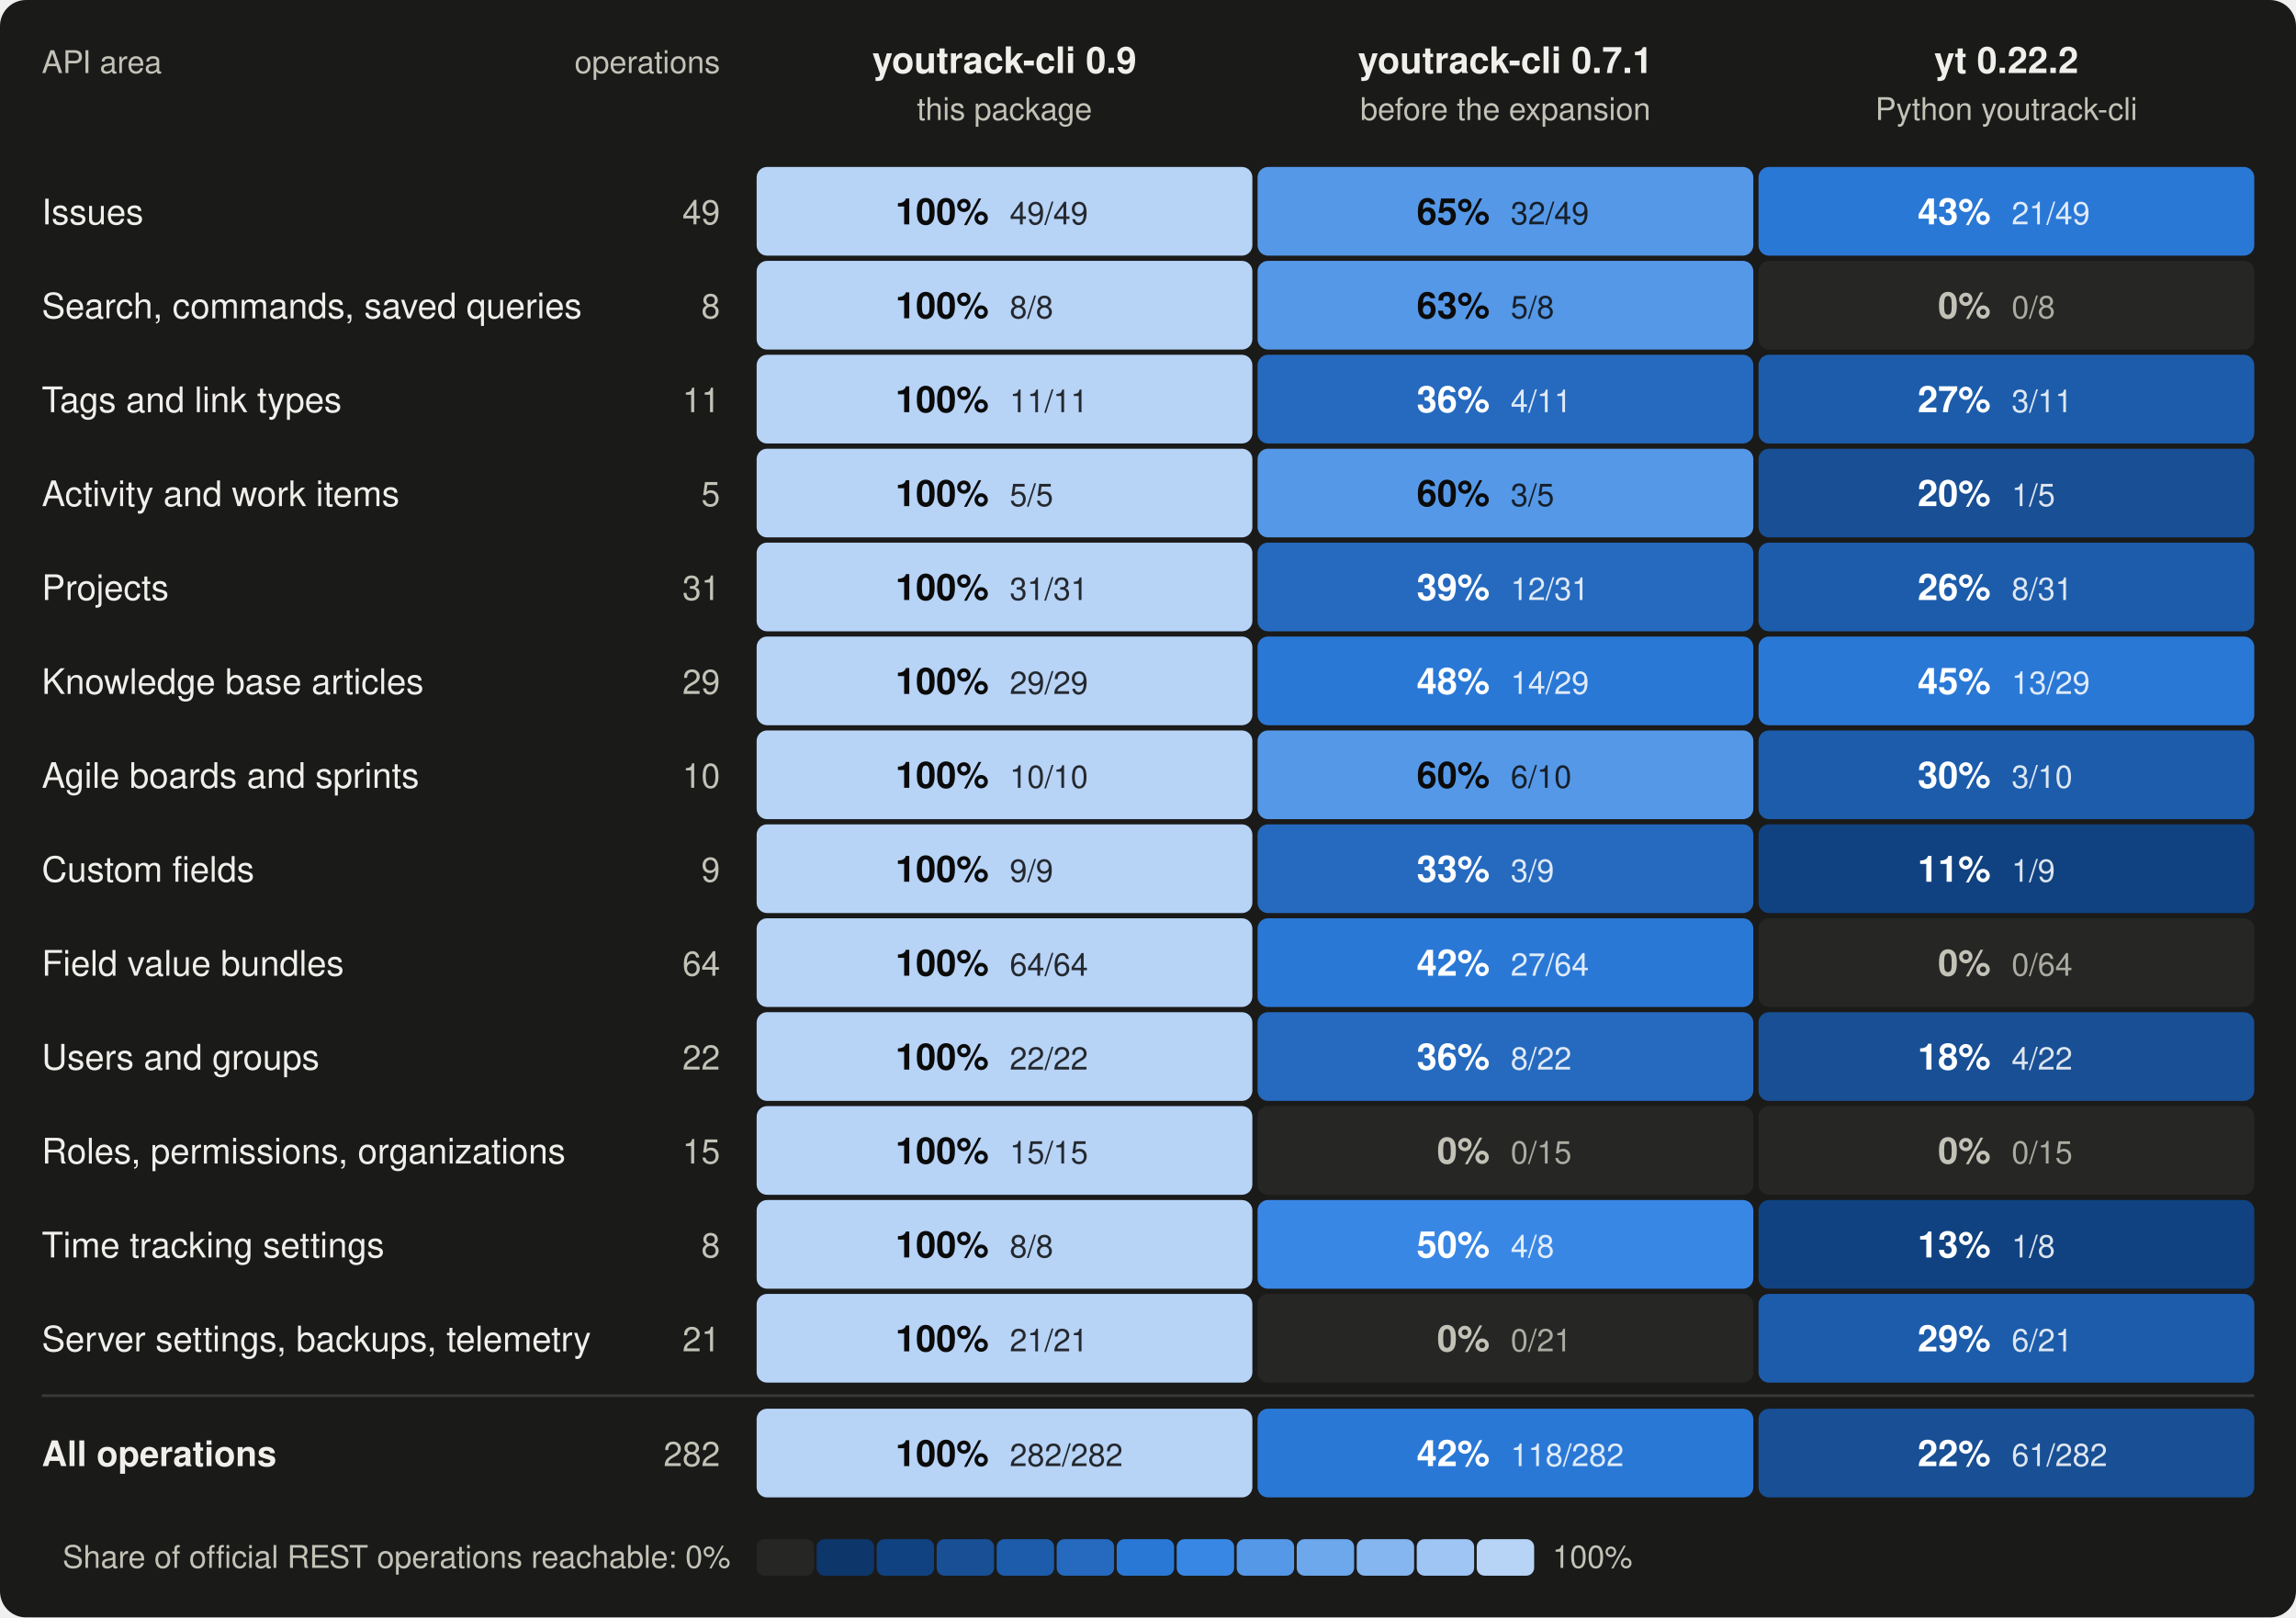
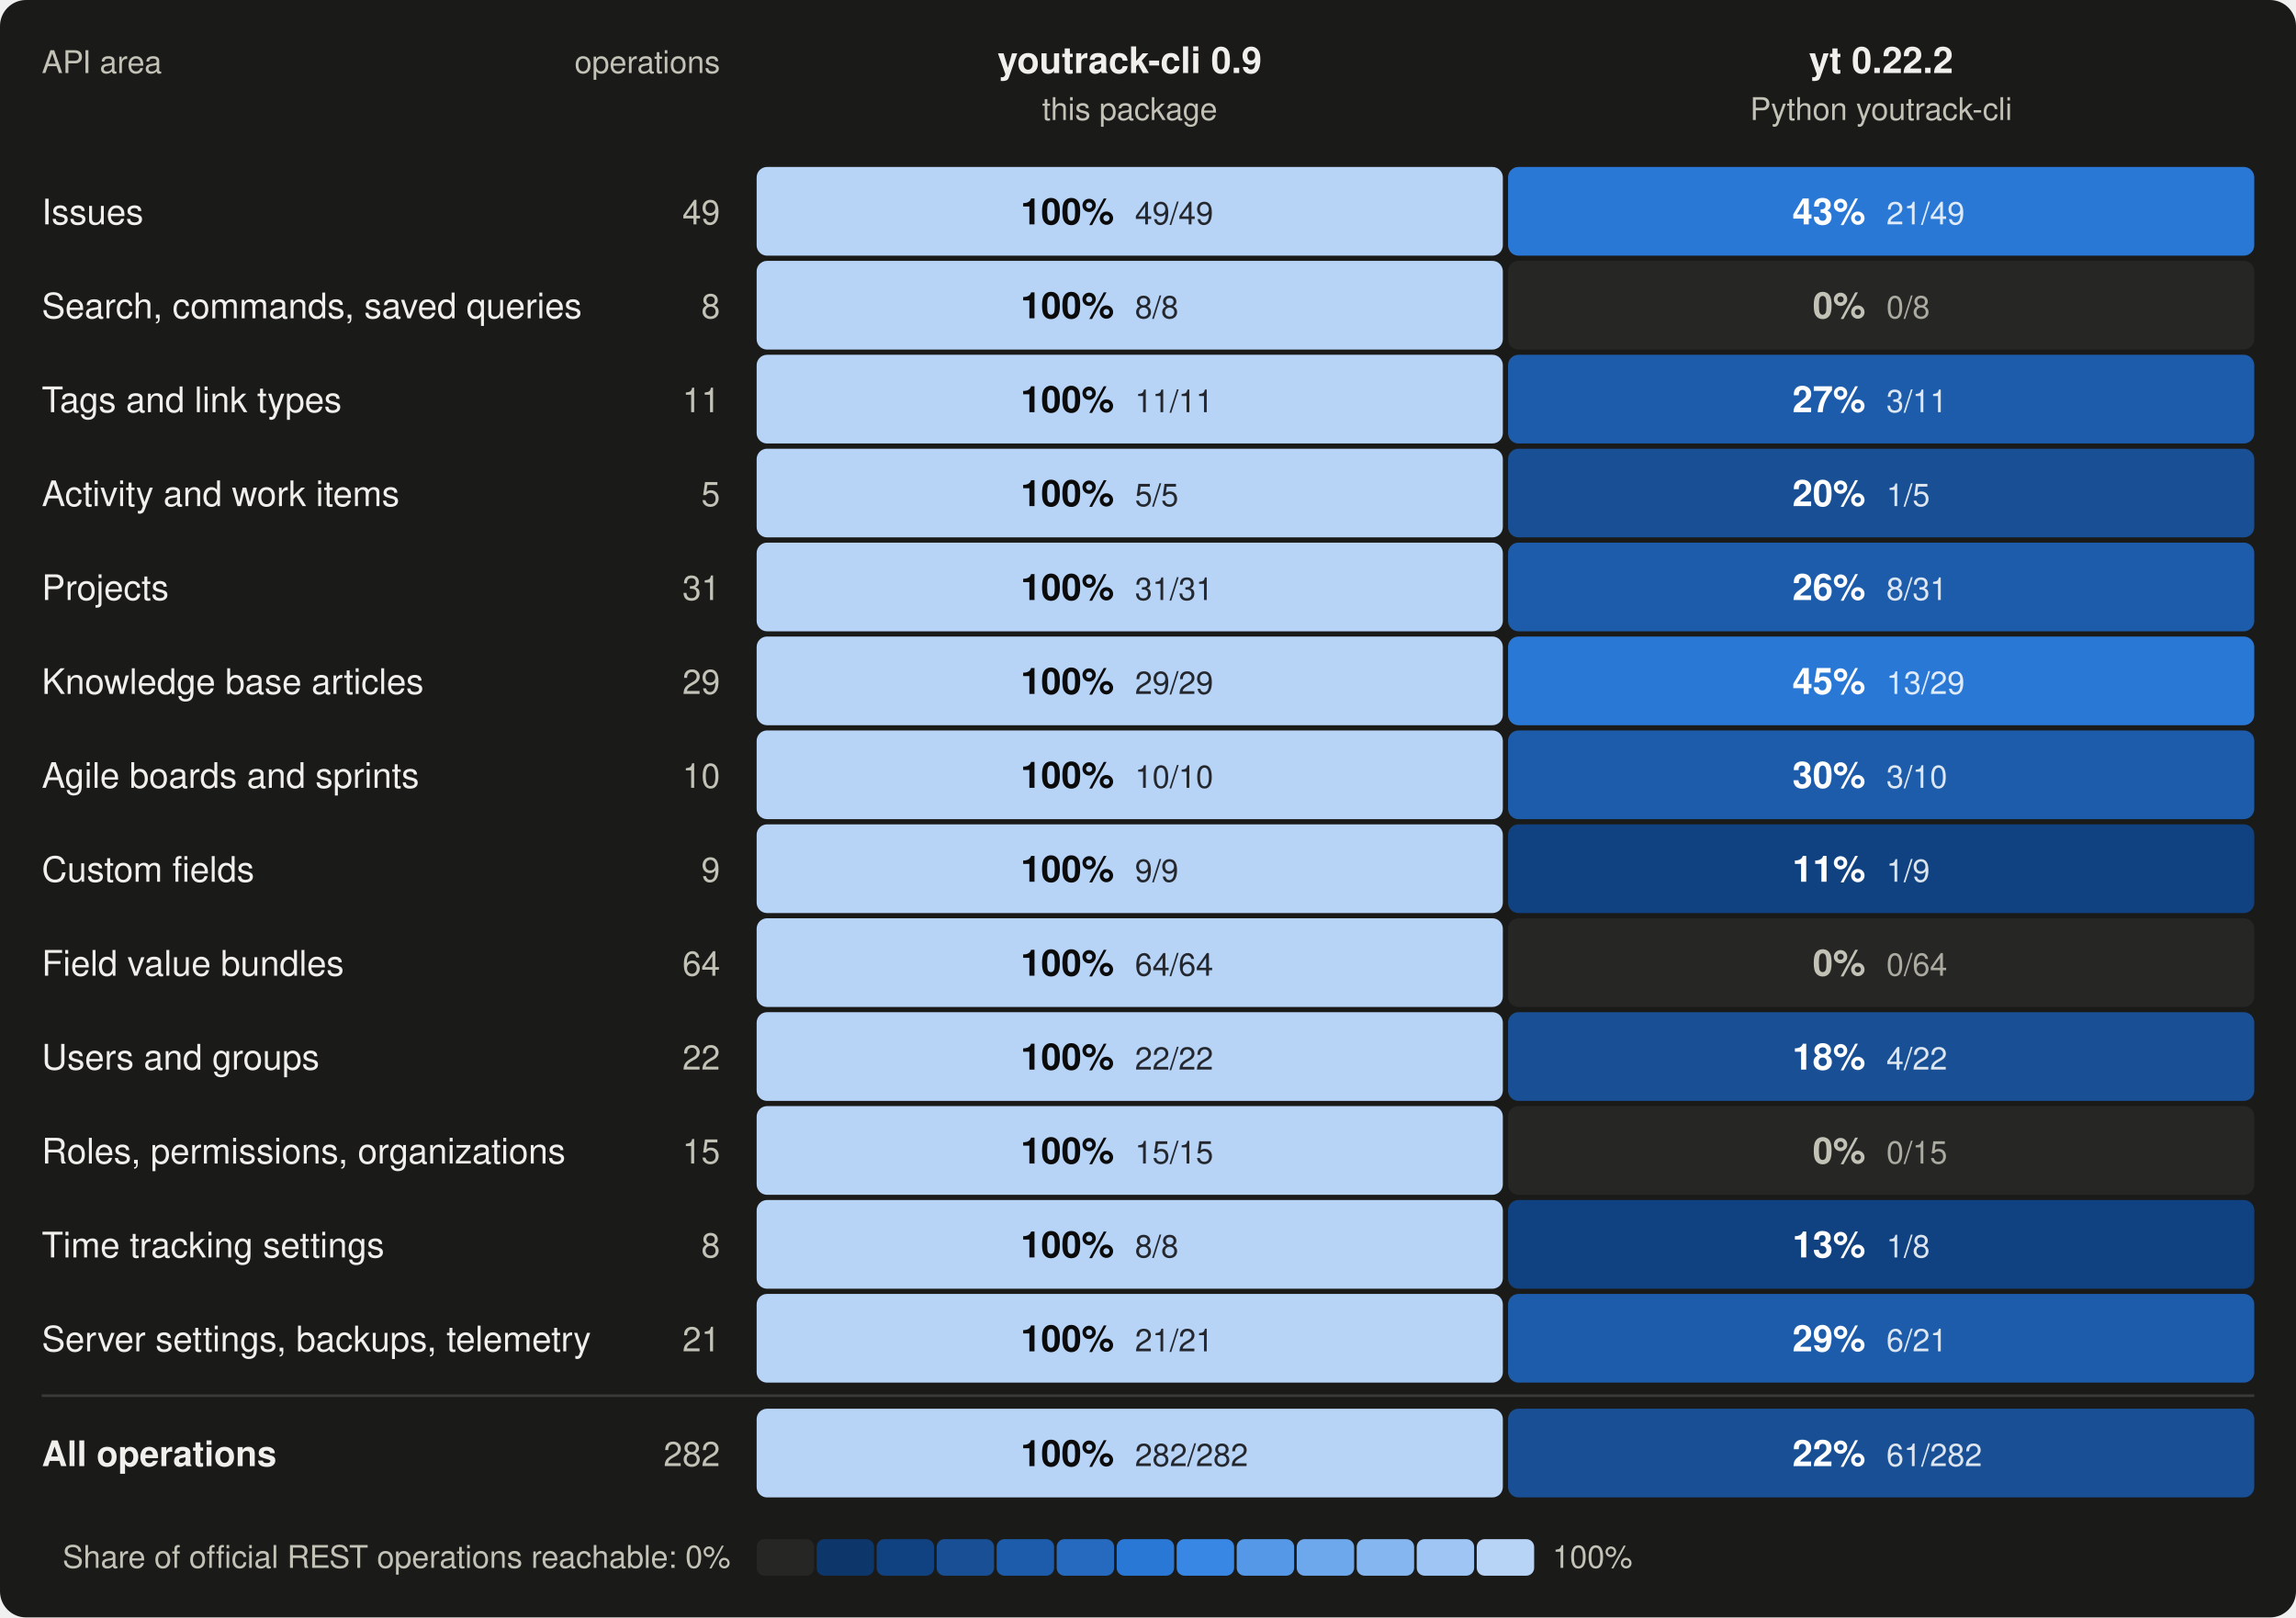
- <svg xmlns="http://www.w3.org/2000/svg" viewBox="0 0 880 620" width="880" height="620" font-family="-apple-system,BlinkMacSystemFont,'Segoe UI',Helvetica,Arial,sans-serif" role="img" aria-label="REST API coverage matrix: youtrack-cli 0.9 reaches 282 of 282 operations, youtrack-cli 0.7.1 reached 118, yt 0.22.2 reaches 61">
+ <svg xmlns="http://www.w3.org/2000/svg" viewBox="0 0 880 620" width="880" height="620" font-family="-apple-system,BlinkMacSystemFont,'Segoe UI',Helvetica,Arial,sans-serif" role="img" aria-label="REST API coverage matrix: youtrack-cli 0.9 reaches 282 of 282 operations, yt 0.22.2 reaches 61">
  <rect width="880" height="620" rx="10" fill="#1a1a19" />
-   <text x="385" y="28" text-anchor="middle" font-size="14" font-weight="600" fill="#f0efec">youtrack-cli 0.9</text>
-   <text x="385" y="46" text-anchor="middle" font-size="12" fill="#c3c2b7">this package</text>
-   <text x="577" y="28" text-anchor="middle" font-size="14" font-weight="600" fill="#f0efec">youtrack-cli 0.7.1</text>
-   <text x="577" y="46" text-anchor="middle" font-size="12" fill="#c3c2b7">before the expansion</text>
-   <text x="769" y="28" text-anchor="middle" font-size="14" font-weight="600" fill="#f0efec">yt 0.22.2</text>
-   <text x="769" y="46" text-anchor="middle" font-size="12" fill="#c3c2b7">Python youtrack-cli</text>
+   <text x="433" y="28" text-anchor="middle" font-size="14" font-weight="600" fill="#f0efec">youtrack-cli 0.9</text>
+   <text x="433" y="46" text-anchor="middle" font-size="12" fill="#c3c2b7">this package</text>
+   <text x="721" y="28" text-anchor="middle" font-size="14" font-weight="600" fill="#f0efec">yt 0.22.2</text>
+   <text x="721" y="46" text-anchor="middle" font-size="12" fill="#c3c2b7">Python youtrack-cli</text>
  <text x="16" y="28" font-size="12" fill="#c3c2b7">API area</text>
  <text x="276" y="28" text-anchor="end" font-size="12" fill="#c3c2b7">operations</text>
  <text x="16" y="86" font-size="13.5" fill="#f0efec">Issues</text>
  <text x="276" y="86" text-anchor="end" font-size="13" fill="#c3c2b7">49</text>
-   <rect x="290" y="64" width="190" height="34" rx="4" fill="#b7d3f6" />
-   <text x="379" y="86" text-anchor="end" font-size="14" font-weight="600" fill="#0b0b0b">100%</text>
-   <text x="387" y="86" font-size="12" fill="#0b0b0b" opacity="0.85">49/49</text>
-   <rect x="482" y="64" width="190" height="34" rx="4" fill="#5598e7" />
-   <text x="571" y="86" text-anchor="end" font-size="14" font-weight="600" fill="#0b0b0b">65%</text>
-   <text x="579" y="86" font-size="12" fill="#0b0b0b" opacity="0.85">32/49</text>
-   <rect x="674" y="64" width="190" height="34" rx="4" fill="#2a78d6" />
-   <text x="763" y="86" text-anchor="end" font-size="14" font-weight="600" fill="#ffffff">43%</text>
-   <text x="771" y="86" font-size="12" fill="#ffffff" opacity="0.85">21/49</text>
+   <rect x="290" y="64" width="286" height="34" rx="4" fill="#b7d3f6" />
+   <text x="427" y="86" text-anchor="end" font-size="14" font-weight="600" fill="#0b0b0b">100%</text>
+   <text x="435" y="86" font-size="12" fill="#0b0b0b" opacity="0.85">49/49</text>
+   <rect x="578" y="64" width="286" height="34" rx="4" fill="#2a78d6" />
+   <text x="715" y="86" text-anchor="end" font-size="14" font-weight="600" fill="#ffffff">43%</text>
+   <text x="723" y="86" font-size="12" fill="#ffffff" opacity="0.85">21/49</text>
  <text x="16" y="122" font-size="13.5" fill="#f0efec">Search, commands, saved queries</text>
  <text x="276" y="122" text-anchor="end" font-size="13" fill="#c3c2b7">8</text>
-   <rect x="290" y="100" width="190" height="34" rx="4" fill="#b7d3f6" />
-   <text x="379" y="122" text-anchor="end" font-size="14" font-weight="600" fill="#0b0b0b">100%</text>
-   <text x="387" y="122" font-size="12" fill="#0b0b0b" opacity="0.85">8/8</text>
-   <rect x="482" y="100" width="190" height="34" rx="4" fill="#5598e7" />
-   <text x="571" y="122" text-anchor="end" font-size="14" font-weight="600" fill="#0b0b0b">63%</text>
-   <text x="579" y="122" font-size="12" fill="#0b0b0b" opacity="0.85">5/8</text>
-   <rect x="674" y="100" width="190" height="34" rx="4" fill="#262625" />
-   <text x="763" y="122" text-anchor="end" font-size="14" font-weight="600" fill="#c3c2b7">0%</text>
-   <text x="771" y="122" font-size="12" fill="#c3c2b7" opacity="0.85">0/8</text>
+   <rect x="290" y="100" width="286" height="34" rx="4" fill="#b7d3f6" />
+   <text x="427" y="122" text-anchor="end" font-size="14" font-weight="600" fill="#0b0b0b">100%</text>
+   <text x="435" y="122" font-size="12" fill="#0b0b0b" opacity="0.85">8/8</text>
+   <rect x="578" y="100" width="286" height="34" rx="4" fill="#262625" />
+   <text x="715" y="122" text-anchor="end" font-size="14" font-weight="600" fill="#c3c2b7">0%</text>
+   <text x="723" y="122" font-size="12" fill="#c3c2b7" opacity="0.85">0/8</text>
  <text x="16" y="158" font-size="13.5" fill="#f0efec">Tags and link types</text>
  <text x="276" y="158" text-anchor="end" font-size="13" fill="#c3c2b7">11</text>
-   <rect x="290" y="136" width="190" height="34" rx="4" fill="#b7d3f6" />
-   <text x="379" y="158" text-anchor="end" font-size="14" font-weight="600" fill="#0b0b0b">100%</text>
-   <text x="387" y="158" font-size="12" fill="#0b0b0b" opacity="0.85">11/11</text>
-   <rect x="482" y="136" width="190" height="34" rx="4" fill="#256abf" />
-   <text x="571" y="158" text-anchor="end" font-size="14" font-weight="600" fill="#ffffff">36%</text>
-   <text x="579" y="158" font-size="12" fill="#ffffff" opacity="0.85">4/11</text>
-   <rect x="674" y="136" width="190" height="34" rx="4" fill="#1c5cab" />
-   <text x="763" y="158" text-anchor="end" font-size="14" font-weight="600" fill="#ffffff">27%</text>
-   <text x="771" y="158" font-size="12" fill="#ffffff" opacity="0.85">3/11</text>
+   <rect x="290" y="136" width="286" height="34" rx="4" fill="#b7d3f6" />
+   <text x="427" y="158" text-anchor="end" font-size="14" font-weight="600" fill="#0b0b0b">100%</text>
+   <text x="435" y="158" font-size="12" fill="#0b0b0b" opacity="0.85">11/11</text>
+   <rect x="578" y="136" width="286" height="34" rx="4" fill="#1c5cab" />
+   <text x="715" y="158" text-anchor="end" font-size="14" font-weight="600" fill="#ffffff">27%</text>
+   <text x="723" y="158" font-size="12" fill="#ffffff" opacity="0.85">3/11</text>
  <text x="16" y="194" font-size="13.5" fill="#f0efec">Activity and work items</text>
  <text x="276" y="194" text-anchor="end" font-size="13" fill="#c3c2b7">5</text>
-   <rect x="290" y="172" width="190" height="34" rx="4" fill="#b7d3f6" />
-   <text x="379" y="194" text-anchor="end" font-size="14" font-weight="600" fill="#0b0b0b">100%</text>
-   <text x="387" y="194" font-size="12" fill="#0b0b0b" opacity="0.85">5/5</text>
-   <rect x="482" y="172" width="190" height="34" rx="4" fill="#5598e7" />
-   <text x="571" y="194" text-anchor="end" font-size="14" font-weight="600" fill="#0b0b0b">60%</text>
-   <text x="579" y="194" font-size="12" fill="#0b0b0b" opacity="0.85">3/5</text>
-   <rect x="674" y="172" width="190" height="34" rx="4" fill="#184f95" />
-   <text x="763" y="194" text-anchor="end" font-size="14" font-weight="600" fill="#ffffff">20%</text>
-   <text x="771" y="194" font-size="12" fill="#ffffff" opacity="0.85">1/5</text>
+   <rect x="290" y="172" width="286" height="34" rx="4" fill="#b7d3f6" />
+   <text x="427" y="194" text-anchor="end" font-size="14" font-weight="600" fill="#0b0b0b">100%</text>
+   <text x="435" y="194" font-size="12" fill="#0b0b0b" opacity="0.85">5/5</text>
+   <rect x="578" y="172" width="286" height="34" rx="4" fill="#184f95" />
+   <text x="715" y="194" text-anchor="end" font-size="14" font-weight="600" fill="#ffffff">20%</text>
+   <text x="723" y="194" font-size="12" fill="#ffffff" opacity="0.85">1/5</text>
  <text x="16" y="230" font-size="13.5" fill="#f0efec">Projects</text>
  <text x="276" y="230" text-anchor="end" font-size="13" fill="#c3c2b7">31</text>
-   <rect x="290" y="208" width="190" height="34" rx="4" fill="#b7d3f6" />
-   <text x="379" y="230" text-anchor="end" font-size="14" font-weight="600" fill="#0b0b0b">100%</text>
-   <text x="387" y="230" font-size="12" fill="#0b0b0b" opacity="0.85">31/31</text>
-   <rect x="482" y="208" width="190" height="34" rx="4" fill="#256abf" />
-   <text x="571" y="230" text-anchor="end" font-size="14" font-weight="600" fill="#ffffff">39%</text>
-   <text x="579" y="230" font-size="12" fill="#ffffff" opacity="0.85">12/31</text>
-   <rect x="674" y="208" width="190" height="34" rx="4" fill="#1c5cab" />
-   <text x="763" y="230" text-anchor="end" font-size="14" font-weight="600" fill="#ffffff">26%</text>
-   <text x="771" y="230" font-size="12" fill="#ffffff" opacity="0.85">8/31</text>
+   <rect x="290" y="208" width="286" height="34" rx="4" fill="#b7d3f6" />
+   <text x="427" y="230" text-anchor="end" font-size="14" font-weight="600" fill="#0b0b0b">100%</text>
+   <text x="435" y="230" font-size="12" fill="#0b0b0b" opacity="0.85">31/31</text>
+   <rect x="578" y="208" width="286" height="34" rx="4" fill="#1c5cab" />
+   <text x="715" y="230" text-anchor="end" font-size="14" font-weight="600" fill="#ffffff">26%</text>
+   <text x="723" y="230" font-size="12" fill="#ffffff" opacity="0.85">8/31</text>
  <text x="16" y="266" font-size="13.5" fill="#f0efec">Knowledge base articles</text>
  <text x="276" y="266" text-anchor="end" font-size="13" fill="#c3c2b7">29</text>
-   <rect x="290" y="244" width="190" height="34" rx="4" fill="#b7d3f6" />
-   <text x="379" y="266" text-anchor="end" font-size="14" font-weight="600" fill="#0b0b0b">100%</text>
-   <text x="387" y="266" font-size="12" fill="#0b0b0b" opacity="0.85">29/29</text>
-   <rect x="482" y="244" width="190" height="34" rx="4" fill="#2a78d6" />
-   <text x="571" y="266" text-anchor="end" font-size="14" font-weight="600" fill="#ffffff">48%</text>
-   <text x="579" y="266" font-size="12" fill="#ffffff" opacity="0.85">14/29</text>
-   <rect x="674" y="244" width="190" height="34" rx="4" fill="#2a78d6" />
-   <text x="763" y="266" text-anchor="end" font-size="14" font-weight="600" fill="#ffffff">45%</text>
-   <text x="771" y="266" font-size="12" fill="#ffffff" opacity="0.85">13/29</text>
+   <rect x="290" y="244" width="286" height="34" rx="4" fill="#b7d3f6" />
+   <text x="427" y="266" text-anchor="end" font-size="14" font-weight="600" fill="#0b0b0b">100%</text>
+   <text x="435" y="266" font-size="12" fill="#0b0b0b" opacity="0.85">29/29</text>
+   <rect x="578" y="244" width="286" height="34" rx="4" fill="#2a78d6" />
+   <text x="715" y="266" text-anchor="end" font-size="14" font-weight="600" fill="#ffffff">45%</text>
+   <text x="723" y="266" font-size="12" fill="#ffffff" opacity="0.85">13/29</text>
  <text x="16" y="302" font-size="13.5" fill="#f0efec">Agile boards and sprints</text>
  <text x="276" y="302" text-anchor="end" font-size="13" fill="#c3c2b7">10</text>
-   <rect x="290" y="280" width="190" height="34" rx="4" fill="#b7d3f6" />
-   <text x="379" y="302" text-anchor="end" font-size="14" font-weight="600" fill="#0b0b0b">100%</text>
-   <text x="387" y="302" font-size="12" fill="#0b0b0b" opacity="0.85">10/10</text>
-   <rect x="482" y="280" width="190" height="34" rx="4" fill="#5598e7" />
-   <text x="571" y="302" text-anchor="end" font-size="14" font-weight="600" fill="#0b0b0b">60%</text>
-   <text x="579" y="302" font-size="12" fill="#0b0b0b" opacity="0.85">6/10</text>
-   <rect x="674" y="280" width="190" height="34" rx="4" fill="#1c5cab" />
-   <text x="763" y="302" text-anchor="end" font-size="14" font-weight="600" fill="#ffffff">30%</text>
-   <text x="771" y="302" font-size="12" fill="#ffffff" opacity="0.85">3/10</text>
+   <rect x="290" y="280" width="286" height="34" rx="4" fill="#b7d3f6" />
+   <text x="427" y="302" text-anchor="end" font-size="14" font-weight="600" fill="#0b0b0b">100%</text>
+   <text x="435" y="302" font-size="12" fill="#0b0b0b" opacity="0.85">10/10</text>
+   <rect x="578" y="280" width="286" height="34" rx="4" fill="#1c5cab" />
+   <text x="715" y="302" text-anchor="end" font-size="14" font-weight="600" fill="#ffffff">30%</text>
+   <text x="723" y="302" font-size="12" fill="#ffffff" opacity="0.85">3/10</text>
  <text x="16" y="338" font-size="13.5" fill="#f0efec">Custom fields</text>
  <text x="276" y="338" text-anchor="end" font-size="13" fill="#c3c2b7">9</text>
-   <rect x="290" y="316" width="190" height="34" rx="4" fill="#b7d3f6" />
-   <text x="379" y="338" text-anchor="end" font-size="14" font-weight="600" fill="#0b0b0b">100%</text>
-   <text x="387" y="338" font-size="12" fill="#0b0b0b" opacity="0.85">9/9</text>
-   <rect x="482" y="316" width="190" height="34" rx="4" fill="#256abf" />
-   <text x="571" y="338" text-anchor="end" font-size="14" font-weight="600" fill="#ffffff">33%</text>
-   <text x="579" y="338" font-size="12" fill="#ffffff" opacity="0.85">3/9</text>
-   <rect x="674" y="316" width="190" height="34" rx="4" fill="#104281" />
-   <text x="763" y="338" text-anchor="end" font-size="14" font-weight="600" fill="#ffffff">11%</text>
-   <text x="771" y="338" font-size="12" fill="#ffffff" opacity="0.85">1/9</text>
+   <rect x="290" y="316" width="286" height="34" rx="4" fill="#b7d3f6" />
+   <text x="427" y="338" text-anchor="end" font-size="14" font-weight="600" fill="#0b0b0b">100%</text>
+   <text x="435" y="338" font-size="12" fill="#0b0b0b" opacity="0.85">9/9</text>
+   <rect x="578" y="316" width="286" height="34" rx="4" fill="#104281" />
+   <text x="715" y="338" text-anchor="end" font-size="14" font-weight="600" fill="#ffffff">11%</text>
+   <text x="723" y="338" font-size="12" fill="#ffffff" opacity="0.85">1/9</text>
  <text x="16" y="374" font-size="13.5" fill="#f0efec">Field value bundles</text>
  <text x="276" y="374" text-anchor="end" font-size="13" fill="#c3c2b7">64</text>
-   <rect x="290" y="352" width="190" height="34" rx="4" fill="#b7d3f6" />
-   <text x="379" y="374" text-anchor="end" font-size="14" font-weight="600" fill="#0b0b0b">100%</text>
-   <text x="387" y="374" font-size="12" fill="#0b0b0b" opacity="0.85">64/64</text>
-   <rect x="482" y="352" width="190" height="34" rx="4" fill="#2a78d6" />
-   <text x="571" y="374" text-anchor="end" font-size="14" font-weight="600" fill="#ffffff">42%</text>
-   <text x="579" y="374" font-size="12" fill="#ffffff" opacity="0.85">27/64</text>
-   <rect x="674" y="352" width="190" height="34" rx="4" fill="#262625" />
-   <text x="763" y="374" text-anchor="end" font-size="14" font-weight="600" fill="#c3c2b7">0%</text>
-   <text x="771" y="374" font-size="12" fill="#c3c2b7" opacity="0.85">0/64</text>
+   <rect x="290" y="352" width="286" height="34" rx="4" fill="#b7d3f6" />
+   <text x="427" y="374" text-anchor="end" font-size="14" font-weight="600" fill="#0b0b0b">100%</text>
+   <text x="435" y="374" font-size="12" fill="#0b0b0b" opacity="0.85">64/64</text>
+   <rect x="578" y="352" width="286" height="34" rx="4" fill="#262625" />
+   <text x="715" y="374" text-anchor="end" font-size="14" font-weight="600" fill="#c3c2b7">0%</text>
+   <text x="723" y="374" font-size="12" fill="#c3c2b7" opacity="0.85">0/64</text>
  <text x="16" y="410" font-size="13.5" fill="#f0efec">Users and groups</text>
  <text x="276" y="410" text-anchor="end" font-size="13" fill="#c3c2b7">22</text>
-   <rect x="290" y="388" width="190" height="34" rx="4" fill="#b7d3f6" />
-   <text x="379" y="410" text-anchor="end" font-size="14" font-weight="600" fill="#0b0b0b">100%</text>
-   <text x="387" y="410" font-size="12" fill="#0b0b0b" opacity="0.85">22/22</text>
-   <rect x="482" y="388" width="190" height="34" rx="4" fill="#256abf" />
-   <text x="571" y="410" text-anchor="end" font-size="14" font-weight="600" fill="#ffffff">36%</text>
-   <text x="579" y="410" font-size="12" fill="#ffffff" opacity="0.85">8/22</text>
-   <rect x="674" y="388" width="190" height="34" rx="4" fill="#184f95" />
-   <text x="763" y="410" text-anchor="end" font-size="14" font-weight="600" fill="#ffffff">18%</text>
-   <text x="771" y="410" font-size="12" fill="#ffffff" opacity="0.85">4/22</text>
+   <rect x="290" y="388" width="286" height="34" rx="4" fill="#b7d3f6" />
+   <text x="427" y="410" text-anchor="end" font-size="14" font-weight="600" fill="#0b0b0b">100%</text>
+   <text x="435" y="410" font-size="12" fill="#0b0b0b" opacity="0.85">22/22</text>
+   <rect x="578" y="388" width="286" height="34" rx="4" fill="#184f95" />
+   <text x="715" y="410" text-anchor="end" font-size="14" font-weight="600" fill="#ffffff">18%</text>
+   <text x="723" y="410" font-size="12" fill="#ffffff" opacity="0.85">4/22</text>
  <text x="16" y="446" font-size="13.5" fill="#f0efec">Roles, permissions, organizations</text>
  <text x="276" y="446" text-anchor="end" font-size="13" fill="#c3c2b7">15</text>
-   <rect x="290" y="424" width="190" height="34" rx="4" fill="#b7d3f6" />
-   <text x="379" y="446" text-anchor="end" font-size="14" font-weight="600" fill="#0b0b0b">100%</text>
-   <text x="387" y="446" font-size="12" fill="#0b0b0b" opacity="0.85">15/15</text>
-   <rect x="482" y="424" width="190" height="34" rx="4" fill="#262625" />
-   <text x="571" y="446" text-anchor="end" font-size="14" font-weight="600" fill="#c3c2b7">0%</text>
-   <text x="579" y="446" font-size="12" fill="#c3c2b7" opacity="0.85">0/15</text>
-   <rect x="674" y="424" width="190" height="34" rx="4" fill="#262625" />
-   <text x="763" y="446" text-anchor="end" font-size="14" font-weight="600" fill="#c3c2b7">0%</text>
-   <text x="771" y="446" font-size="12" fill="#c3c2b7" opacity="0.85">0/15</text>
+   <rect x="290" y="424" width="286" height="34" rx="4" fill="#b7d3f6" />
+   <text x="427" y="446" text-anchor="end" font-size="14" font-weight="600" fill="#0b0b0b">100%</text>
+   <text x="435" y="446" font-size="12" fill="#0b0b0b" opacity="0.85">15/15</text>
+   <rect x="578" y="424" width="286" height="34" rx="4" fill="#262625" />
+   <text x="715" y="446" text-anchor="end" font-size="14" font-weight="600" fill="#c3c2b7">0%</text>
+   <text x="723" y="446" font-size="12" fill="#c3c2b7" opacity="0.85">0/15</text>
  <text x="16" y="482" font-size="13.5" fill="#f0efec">Time tracking settings</text>
  <text x="276" y="482" text-anchor="end" font-size="13" fill="#c3c2b7">8</text>
-   <rect x="290" y="460" width="190" height="34" rx="4" fill="#b7d3f6" />
-   <text x="379" y="482" text-anchor="end" font-size="14" font-weight="600" fill="#0b0b0b">100%</text>
-   <text x="387" y="482" font-size="12" fill="#0b0b0b" opacity="0.85">8/8</text>
-   <rect x="482" y="460" width="190" height="34" rx="4" fill="#3987e5" />
-   <text x="571" y="482" text-anchor="end" font-size="14" font-weight="600" fill="#ffffff">50%</text>
-   <text x="579" y="482" font-size="12" fill="#ffffff" opacity="0.85">4/8</text>
-   <rect x="674" y="460" width="190" height="34" rx="4" fill="#104281" />
-   <text x="763" y="482" text-anchor="end" font-size="14" font-weight="600" fill="#ffffff">13%</text>
-   <text x="771" y="482" font-size="12" fill="#ffffff" opacity="0.85">1/8</text>
+   <rect x="290" y="460" width="286" height="34" rx="4" fill="#b7d3f6" />
+   <text x="427" y="482" text-anchor="end" font-size="14" font-weight="600" fill="#0b0b0b">100%</text>
+   <text x="435" y="482" font-size="12" fill="#0b0b0b" opacity="0.85">8/8</text>
+   <rect x="578" y="460" width="286" height="34" rx="4" fill="#104281" />
+   <text x="715" y="482" text-anchor="end" font-size="14" font-weight="600" fill="#ffffff">13%</text>
+   <text x="723" y="482" font-size="12" fill="#ffffff" opacity="0.85">1/8</text>
  <text x="16" y="518" font-size="13.5" fill="#f0efec">Server settings, backups, telemetry</text>
  <text x="276" y="518" text-anchor="end" font-size="13" fill="#c3c2b7">21</text>
-   <rect x="290" y="496" width="190" height="34" rx="4" fill="#b7d3f6" />
-   <text x="379" y="518" text-anchor="end" font-size="14" font-weight="600" fill="#0b0b0b">100%</text>
-   <text x="387" y="518" font-size="12" fill="#0b0b0b" opacity="0.85">21/21</text>
-   <rect x="482" y="496" width="190" height="34" rx="4" fill="#262625" />
-   <text x="571" y="518" text-anchor="end" font-size="14" font-weight="600" fill="#c3c2b7">0%</text>
-   <text x="579" y="518" font-size="12" fill="#c3c2b7" opacity="0.85">0/21</text>
-   <rect x="674" y="496" width="190" height="34" rx="4" fill="#1c5cab" />
-   <text x="763" y="518" text-anchor="end" font-size="14" font-weight="600" fill="#ffffff">29%</text>
-   <text x="771" y="518" font-size="12" fill="#ffffff" opacity="0.85">6/21</text>
+   <rect x="290" y="496" width="286" height="34" rx="4" fill="#b7d3f6" />
+   <text x="427" y="518" text-anchor="end" font-size="14" font-weight="600" fill="#0b0b0b">100%</text>
+   <text x="435" y="518" font-size="12" fill="#0b0b0b" opacity="0.85">21/21</text>
+   <rect x="578" y="496" width="286" height="34" rx="4" fill="#1c5cab" />
+   <text x="715" y="518" text-anchor="end" font-size="14" font-weight="600" fill="#ffffff">29%</text>
+   <text x="723" y="518" font-size="12" fill="#ffffff" opacity="0.85">6/21</text>
  <line x1="16" x2="864" y1="535" y2="535" stroke="#3a3a37" />
  <text x="16" y="562" font-size="13.5" font-weight="600" fill="#f0efec">All operations</text>
  <text x="276" y="562" text-anchor="end" font-size="13" fill="#c3c2b7">282</text>
-   <rect x="290" y="540" width="190" height="34" rx="4" fill="#b7d3f6" />
-   <text x="379" y="562" text-anchor="end" font-size="14" font-weight="600" fill="#0b0b0b">100%</text>
-   <text x="387" y="562" font-size="12" fill="#0b0b0b" opacity="0.85">282/282</text>
-   <rect x="482" y="540" width="190" height="34" rx="4" fill="#2a78d6" />
-   <text x="571" y="562" text-anchor="end" font-size="14" font-weight="600" fill="#ffffff">42%</text>
-   <text x="579" y="562" font-size="12" fill="#ffffff" opacity="0.85">118/282</text>
-   <rect x="674" y="540" width="190" height="34" rx="4" fill="#184f95" />
-   <text x="763" y="562" text-anchor="end" font-size="14" font-weight="600" fill="#ffffff">22%</text>
-   <text x="771" y="562" font-size="12" fill="#ffffff" opacity="0.85">61/282</text>
+   <rect x="290" y="540" width="286" height="34" rx="4" fill="#b7d3f6" />
+   <text x="427" y="562" text-anchor="end" font-size="14" font-weight="600" fill="#0b0b0b">100%</text>
+   <text x="435" y="562" font-size="12" fill="#0b0b0b" opacity="0.85">282/282</text>
+   <rect x="578" y="540" width="286" height="34" rx="4" fill="#184f95" />
+   <text x="715" y="562" text-anchor="end" font-size="14" font-weight="600" fill="#ffffff">22%</text>
+   <text x="723" y="562" font-size="12" fill="#ffffff" opacity="0.85">61/282</text>
  <text x="280" y="601" text-anchor="end" font-size="12" fill="#c3c2b7">Share of official REST operations reachable: 0%</text>
  <rect x="290" y="590" width="22" height="14" rx="3" fill="#262625" />
  <rect x="313" y="590" width="22" height="14" rx="3" fill="#0d366b" />
  <rect x="336" y="590" width="22" height="14" rx="3" fill="#104281" />
  <rect x="359" y="590" width="22" height="14" rx="3" fill="#184f95" />
  <rect x="382" y="590" width="22" height="14" rx="3" fill="#1c5cab" />
  <rect x="405" y="590" width="22" height="14" rx="3" fill="#256abf" />
  <rect x="428" y="590" width="22" height="14" rx="3" fill="#2a78d6" />
  <rect x="451" y="590" width="22" height="14" rx="3" fill="#3987e5" />
  <rect x="474" y="590" width="22" height="14" rx="3" fill="#5598e7" />
  <rect x="497" y="590" width="22" height="14" rx="3" fill="#6da7ec" />
  <rect x="520" y="590" width="22" height="14" rx="3" fill="#86b6ef" />
  <rect x="543" y="590" width="22" height="14" rx="3" fill="#9ec5f4" />
  <rect x="566" y="590" width="22" height="14" rx="3" fill="#b7d3f6" />
  <text x="595" y="601" font-size="12" fill="#c3c2b7">100%</text>
</svg>
